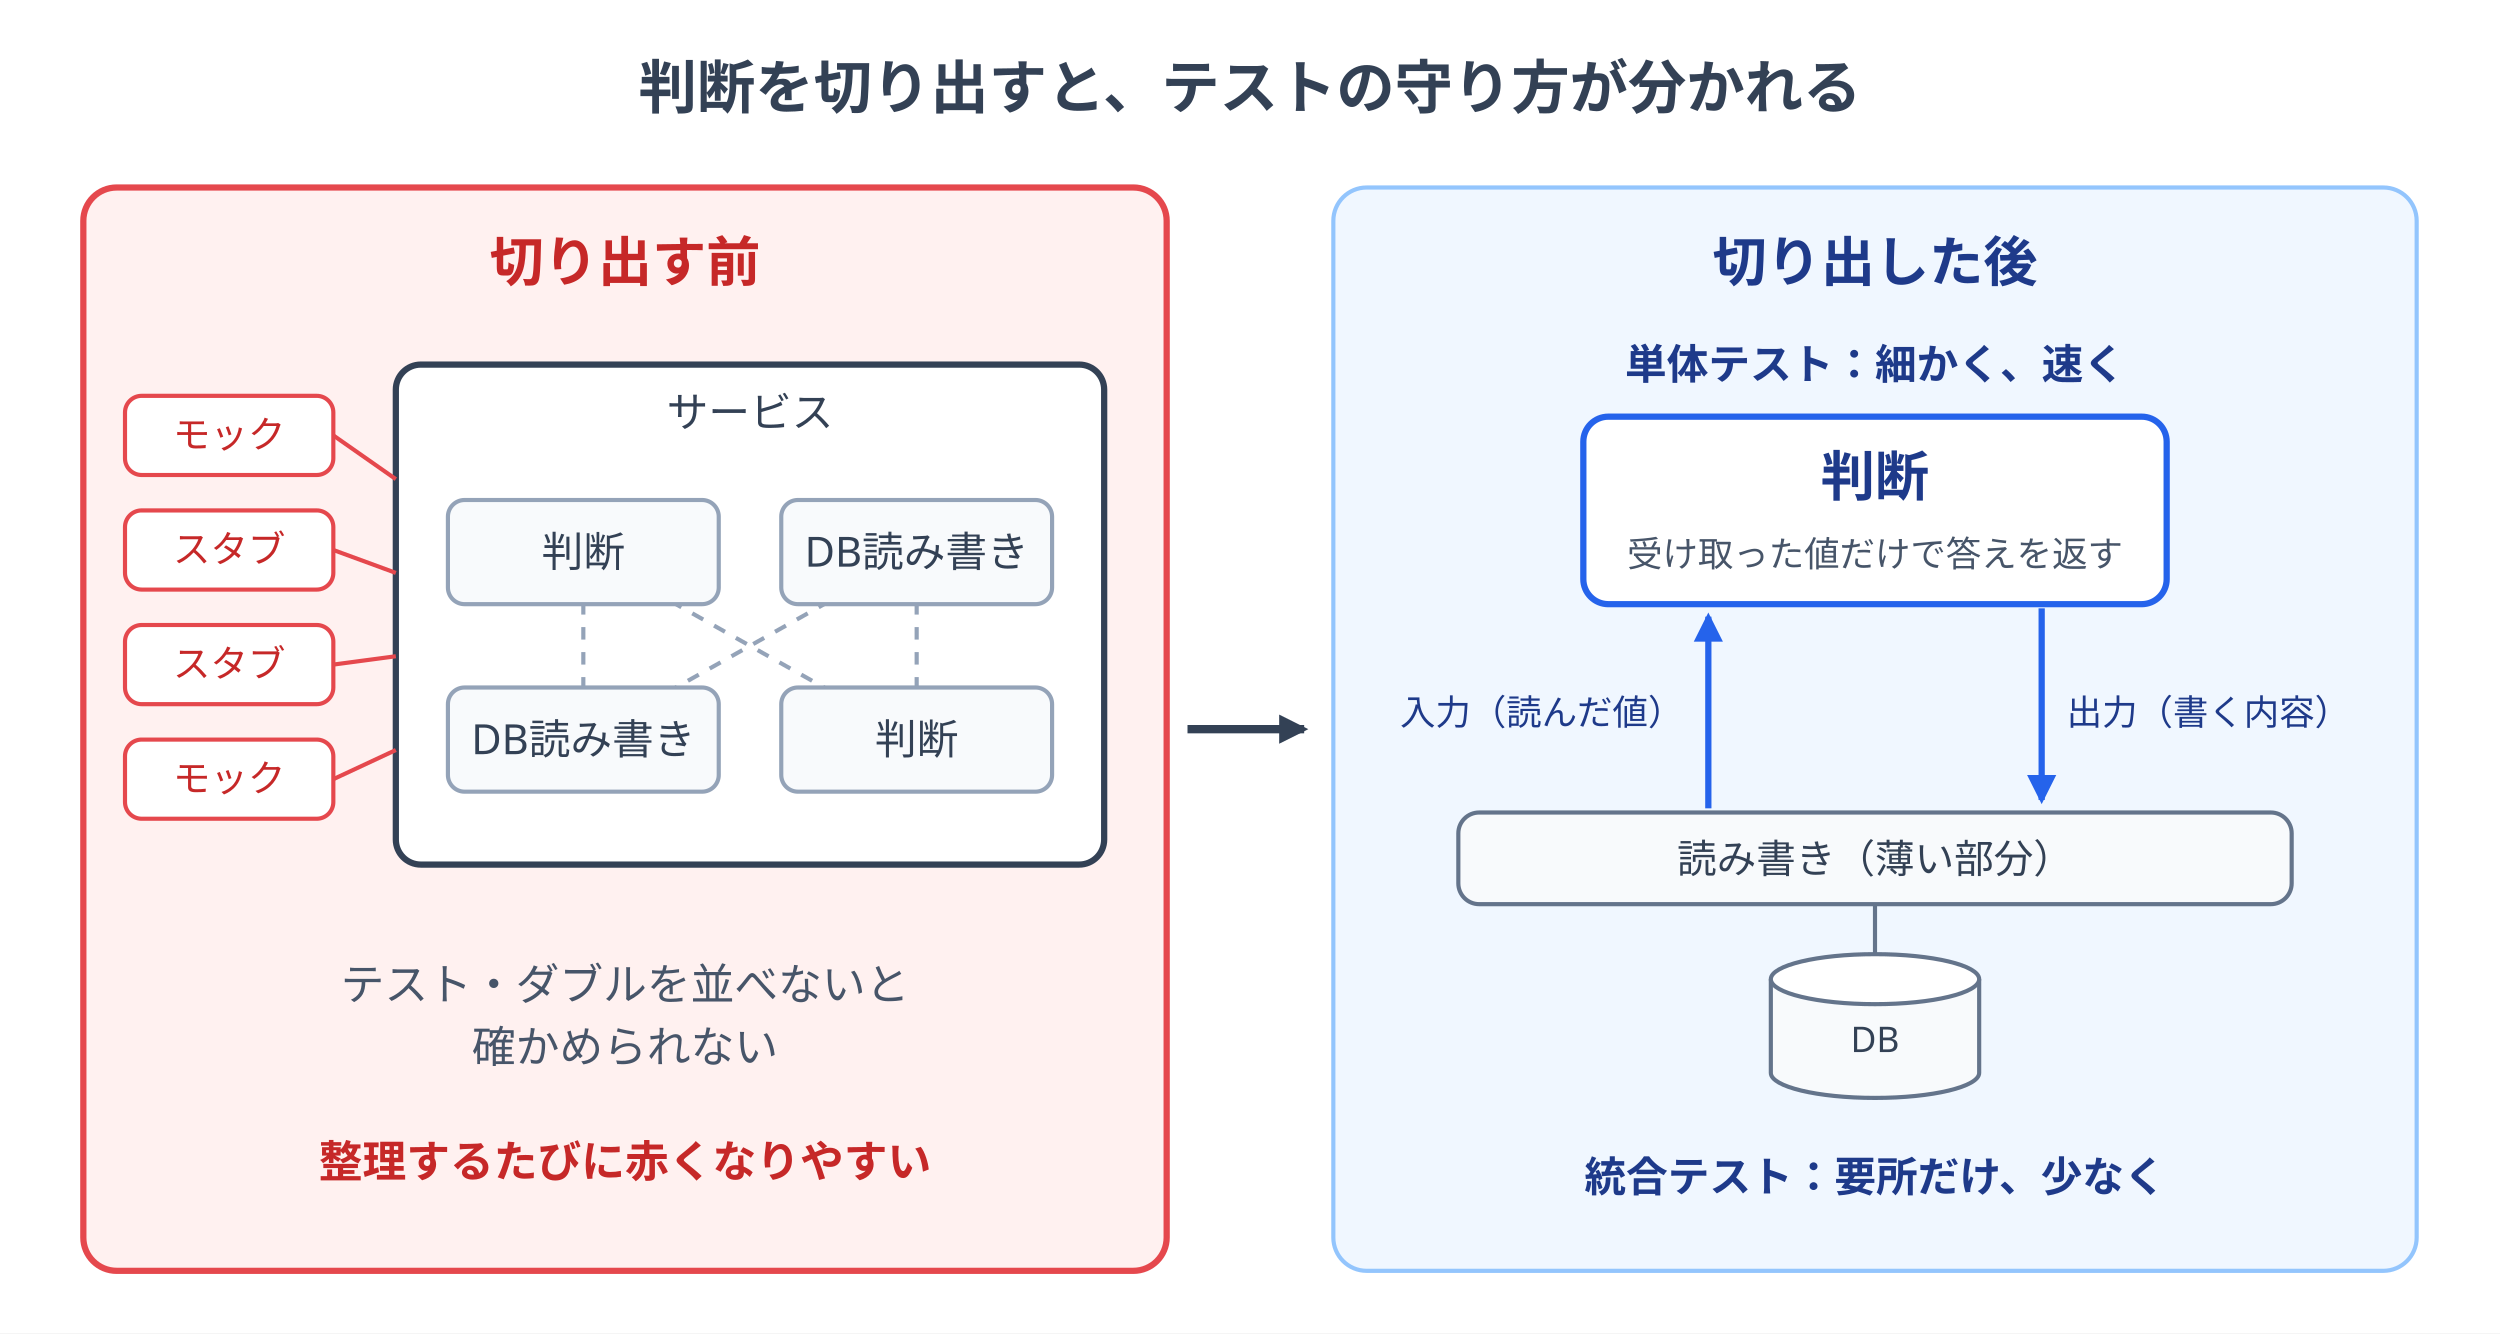
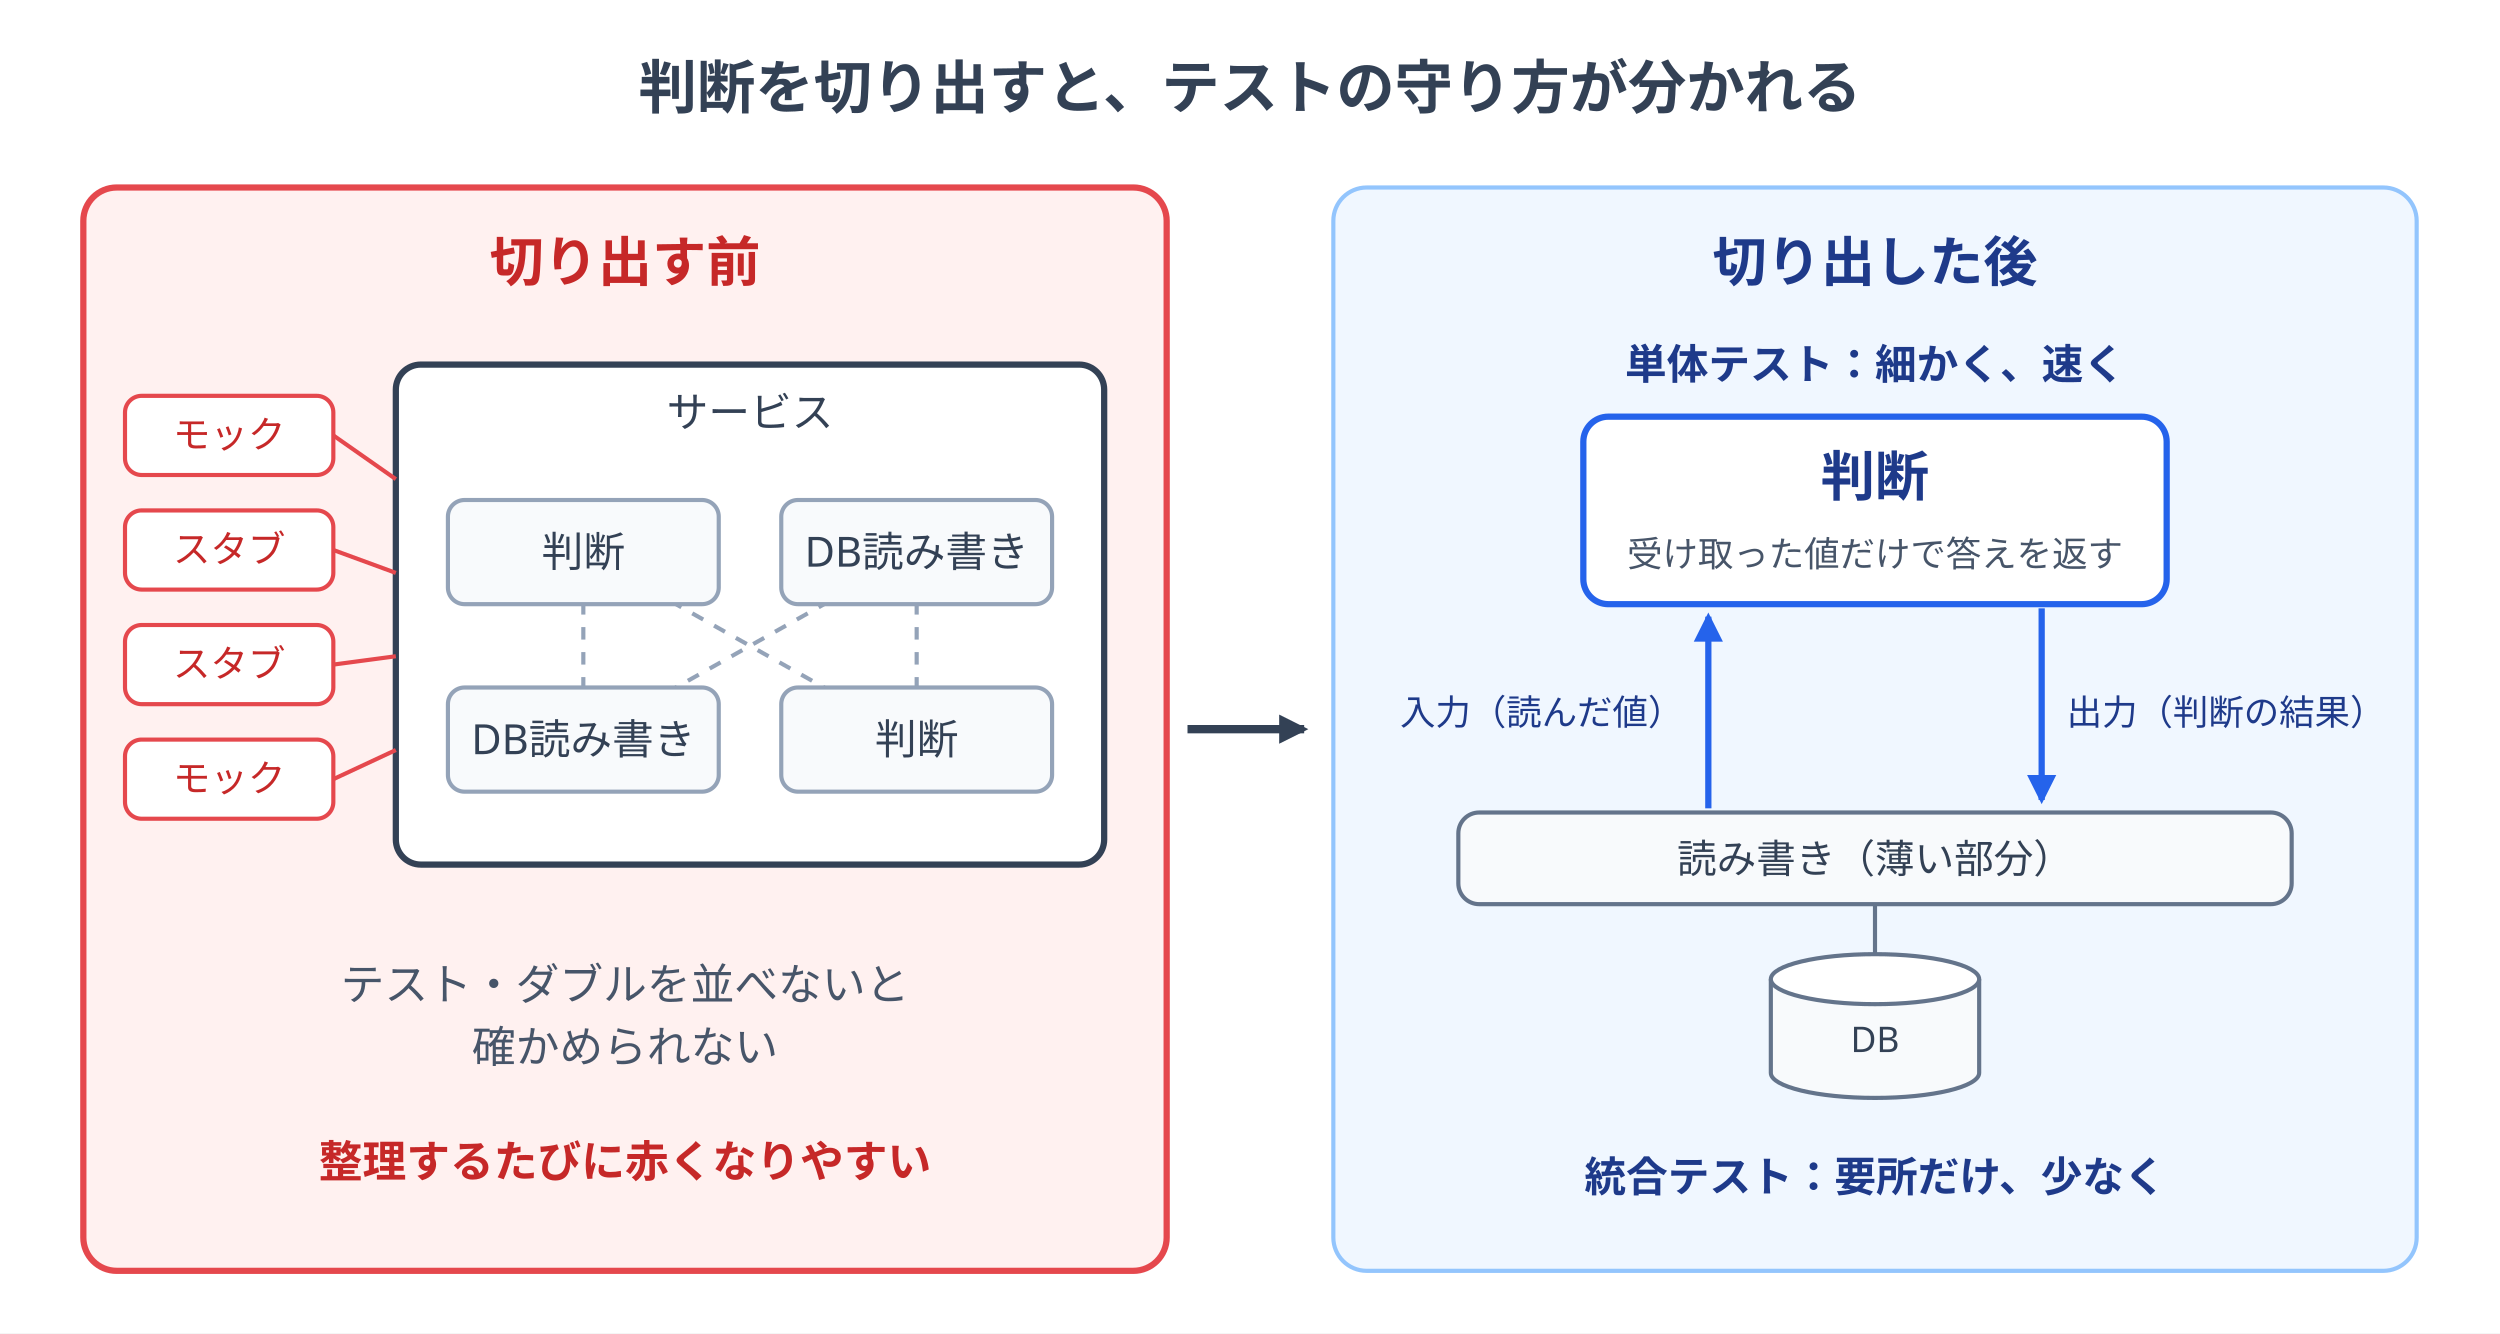
<svg xmlns="http://www.w3.org/2000/svg" viewBox="0 0 1200 640" width="1200" height="640" font-family="'Yu Gothic','Meiryo','Noto Sans JP',sans-serif">
  <rect width="1200" height="640" fill="#ffffff" />
  <defs>
    <marker id="arrow" markerUnits="userSpaceOnUse" markerWidth="14" markerHeight="14" refX="12" refY="7" orient="auto">
      <path d="M0,0 L14,7 L0,14 z" fill="#334155" />
    </marker>
    <marker id="arrow-blue" markerUnits="userSpaceOnUse" markerWidth="14" markerHeight="14" refX="12" refY="7" orient="auto">
      <path d="M0,0 L14,7 L0,14 z" fill="#2563eb" />
    </marker>
  </defs>
  <text x="600" y="52" font-size="28" font-weight="bold" fill="#334155" text-anchor="middle">判断を切り出すと、テストの守り方が分かれる</text>
  <rect x="40" y="90" width="520" height="520" rx="16" fill="#fff1f0" stroke="#e5484d" stroke-width="3" />
  <text x="300" y="135" font-size="26" font-weight="bold" fill="#c62828" text-anchor="middle">切り出す前</text>
  <rect x="190" y="175" width="340" height="240" rx="12" fill="#ffffff" stroke="#334155" stroke-width="3" />
  <text x="360" y="205" font-size="20" fill="#334155" text-anchor="middle">サービス</text>
  <g stroke="#94a3b8" stroke-width="2" stroke-dasharray="6 6">
    <line x1="280" y1="265" x2="440" y2="355" />
    <line x1="440" y1="265" x2="280" y2="355" />
    <line x1="280" y1="265" x2="280" y2="355" />
    <line x1="440" y1="265" x2="440" y2="355" />
  </g>
  <g font-size="20" fill="#334155" text-anchor="middle">
    <rect x="215" y="240" width="130" height="50" rx="8" fill="#f8fafc" stroke="#94a3b8" stroke-width="2" />
    <text x="280" y="272">判断</text>
    <rect x="375" y="240" width="130" height="50" rx="8" fill="#f8fafc" stroke="#94a3b8" stroke-width="2" />
    <text x="440" y="272">DB読み書き</text>
    <rect x="215" y="330" width="130" height="50" rx="8" fill="#f8fafc" stroke="#94a3b8" stroke-width="2" />
    <text x="280" y="362">DB読み書き</text>
    <rect x="375" y="330" width="130" height="50" rx="8" fill="#f8fafc" stroke="#94a3b8" stroke-width="2" />
    <text x="440" y="362">判断</text>
  </g>
  <g font-size="18" fill="#c62828" text-anchor="middle">
    <rect x="60" y="190" width="100" height="38" rx="8" fill="#ffffff" stroke="#e5484d" stroke-width="2" />
    <text x="110" y="215">モック</text>
    <rect x="60" y="245" width="100" height="38" rx="8" fill="#ffffff" stroke="#e5484d" stroke-width="2" />
    <text x="110" y="270">スタブ</text>
    <rect x="60" y="300" width="100" height="38" rx="8" fill="#ffffff" stroke="#e5484d" stroke-width="2" />
    <text x="110" y="325">スタブ</text>
    <rect x="60" y="355" width="100" height="38" rx="8" fill="#ffffff" stroke="#e5484d" stroke-width="2" />
    <text x="110" y="380">モック</text>
  </g>
  <g stroke="#e5484d" stroke-width="2">
    <line x1="160" y1="209" x2="190" y2="230" />
    <line x1="160" y1="264" x2="190" y2="275" />
    <line x1="160" y1="319" x2="190" y2="315" />
    <line x1="160" y1="374" x2="190" y2="360" />
  </g>
  <text x="300" y="480" font-size="21" fill="#475569" text-anchor="middle">テスト・ダブルを並べないと</text>
  <text x="300" y="510" font-size="21" fill="#475569" text-anchor="middle">確かめられない</text>
  <text x="300" y="565" font-size="21" font-weight="bold" fill="#c62828" text-anchor="middle">整理するたびに赤くなりやすい</text>
  <path d="M570,350 L626,350" stroke="#334155" stroke-width="4" marker-end="url(#arrow)" />
  <rect x="640" y="90" width="520" height="520" rx="16" fill="#f0f7ff" stroke="#93c5fd" stroke-width="2" />
  <text x="900" y="135" font-size="26" font-weight="bold" fill="#1e3a8a" text-anchor="middle">切り出した後</text>
  <text x="900" y="182" font-size="20" font-weight="bold" fill="#1e3a8a" text-anchor="middle">単体テスト：細かく、速く</text>
  <rect x="760" y="200" width="280" height="90" rx="12" fill="#ffffff" stroke="#2563eb" stroke-width="3" />
  <text x="900" y="238" font-size="26" font-weight="bold" fill="#1e3a8a" text-anchor="middle">判断</text>
  <text x="900" y="272" font-size="17" fill="#475569" text-anchor="middle">受け取った値だけで答えを返す</text>
  <path d="M820,388 L820,296" stroke="#2563eb" stroke-width="3" marker-end="url(#arrow-blue)" />
  <text x="808" y="348" font-size="17" fill="#1e3a8a" text-anchor="end">入力（読んだ値）</text>
  <path d="M980,292 L980,384" stroke="#2563eb" stroke-width="3" marker-end="url(#arrow-blue)" />
-   <text x="992" y="348" font-size="17" fill="#1e3a8a" text-anchor="start">出力（書く内容）</text>
+   <text x="992" y="348" font-size="17" fill="#1e3a8a" text-anchor="start">出力（判断の結果）</text>
  <rect x="700" y="390" width="400" height="44" rx="10" fill="#f8fafc" stroke="#64748b" stroke-width="2" />
  <text x="900" y="419" font-size="19" fill="#334155" text-anchor="middle">読み書き（薄い部分）</text>
  <line x1="900" y1="434" x2="900" y2="458" stroke="#64748b" stroke-width="2" />
  <path d="M850,470 L850,515 A50,12 0 0 0 950,515 L950,470" fill="#f8fafc" stroke="#64748b" stroke-width="2" />
  <ellipse cx="900" cy="470" rx="50" ry="12" fill="#ffffff" stroke="#64748b" stroke-width="2" />
  <text x="900" y="505" font-size="17" fill="#334155" text-anchor="middle">DB</text>
  <text x="900" y="572" font-size="20" font-weight="bold" fill="#1e3a8a" text-anchor="middle">統合テスト：要所だけ、少なく</text>
</svg>
